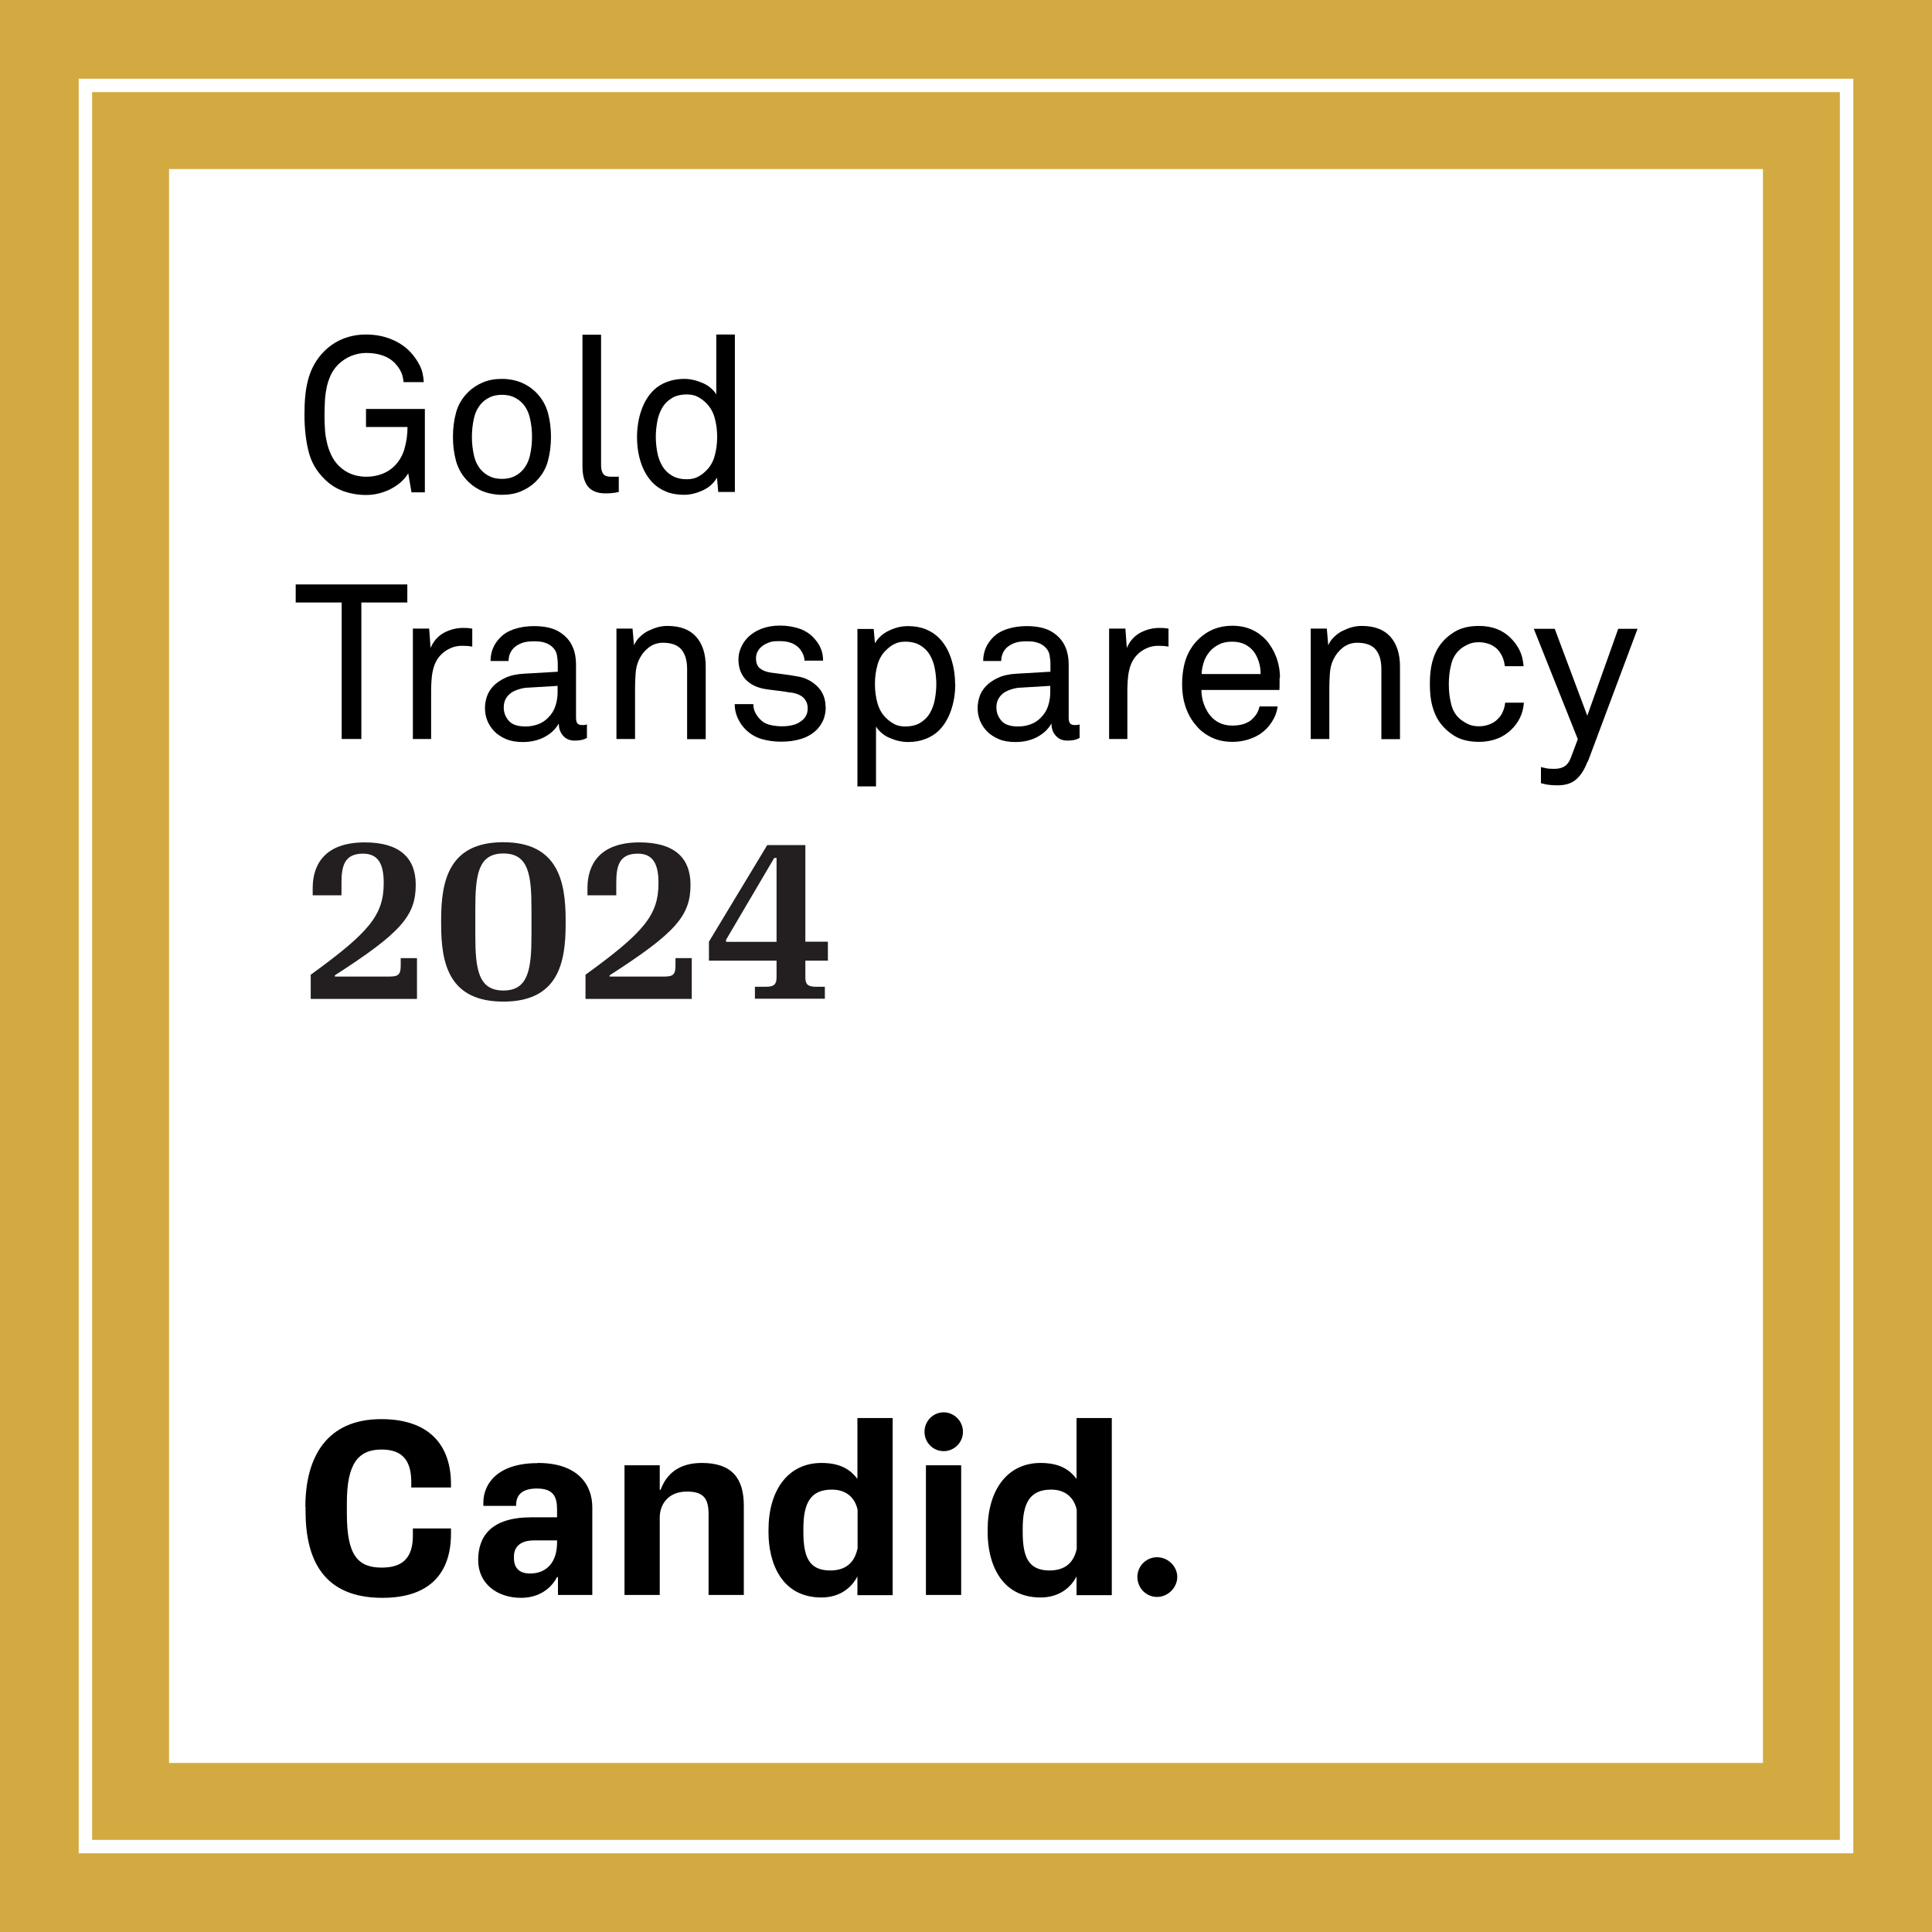
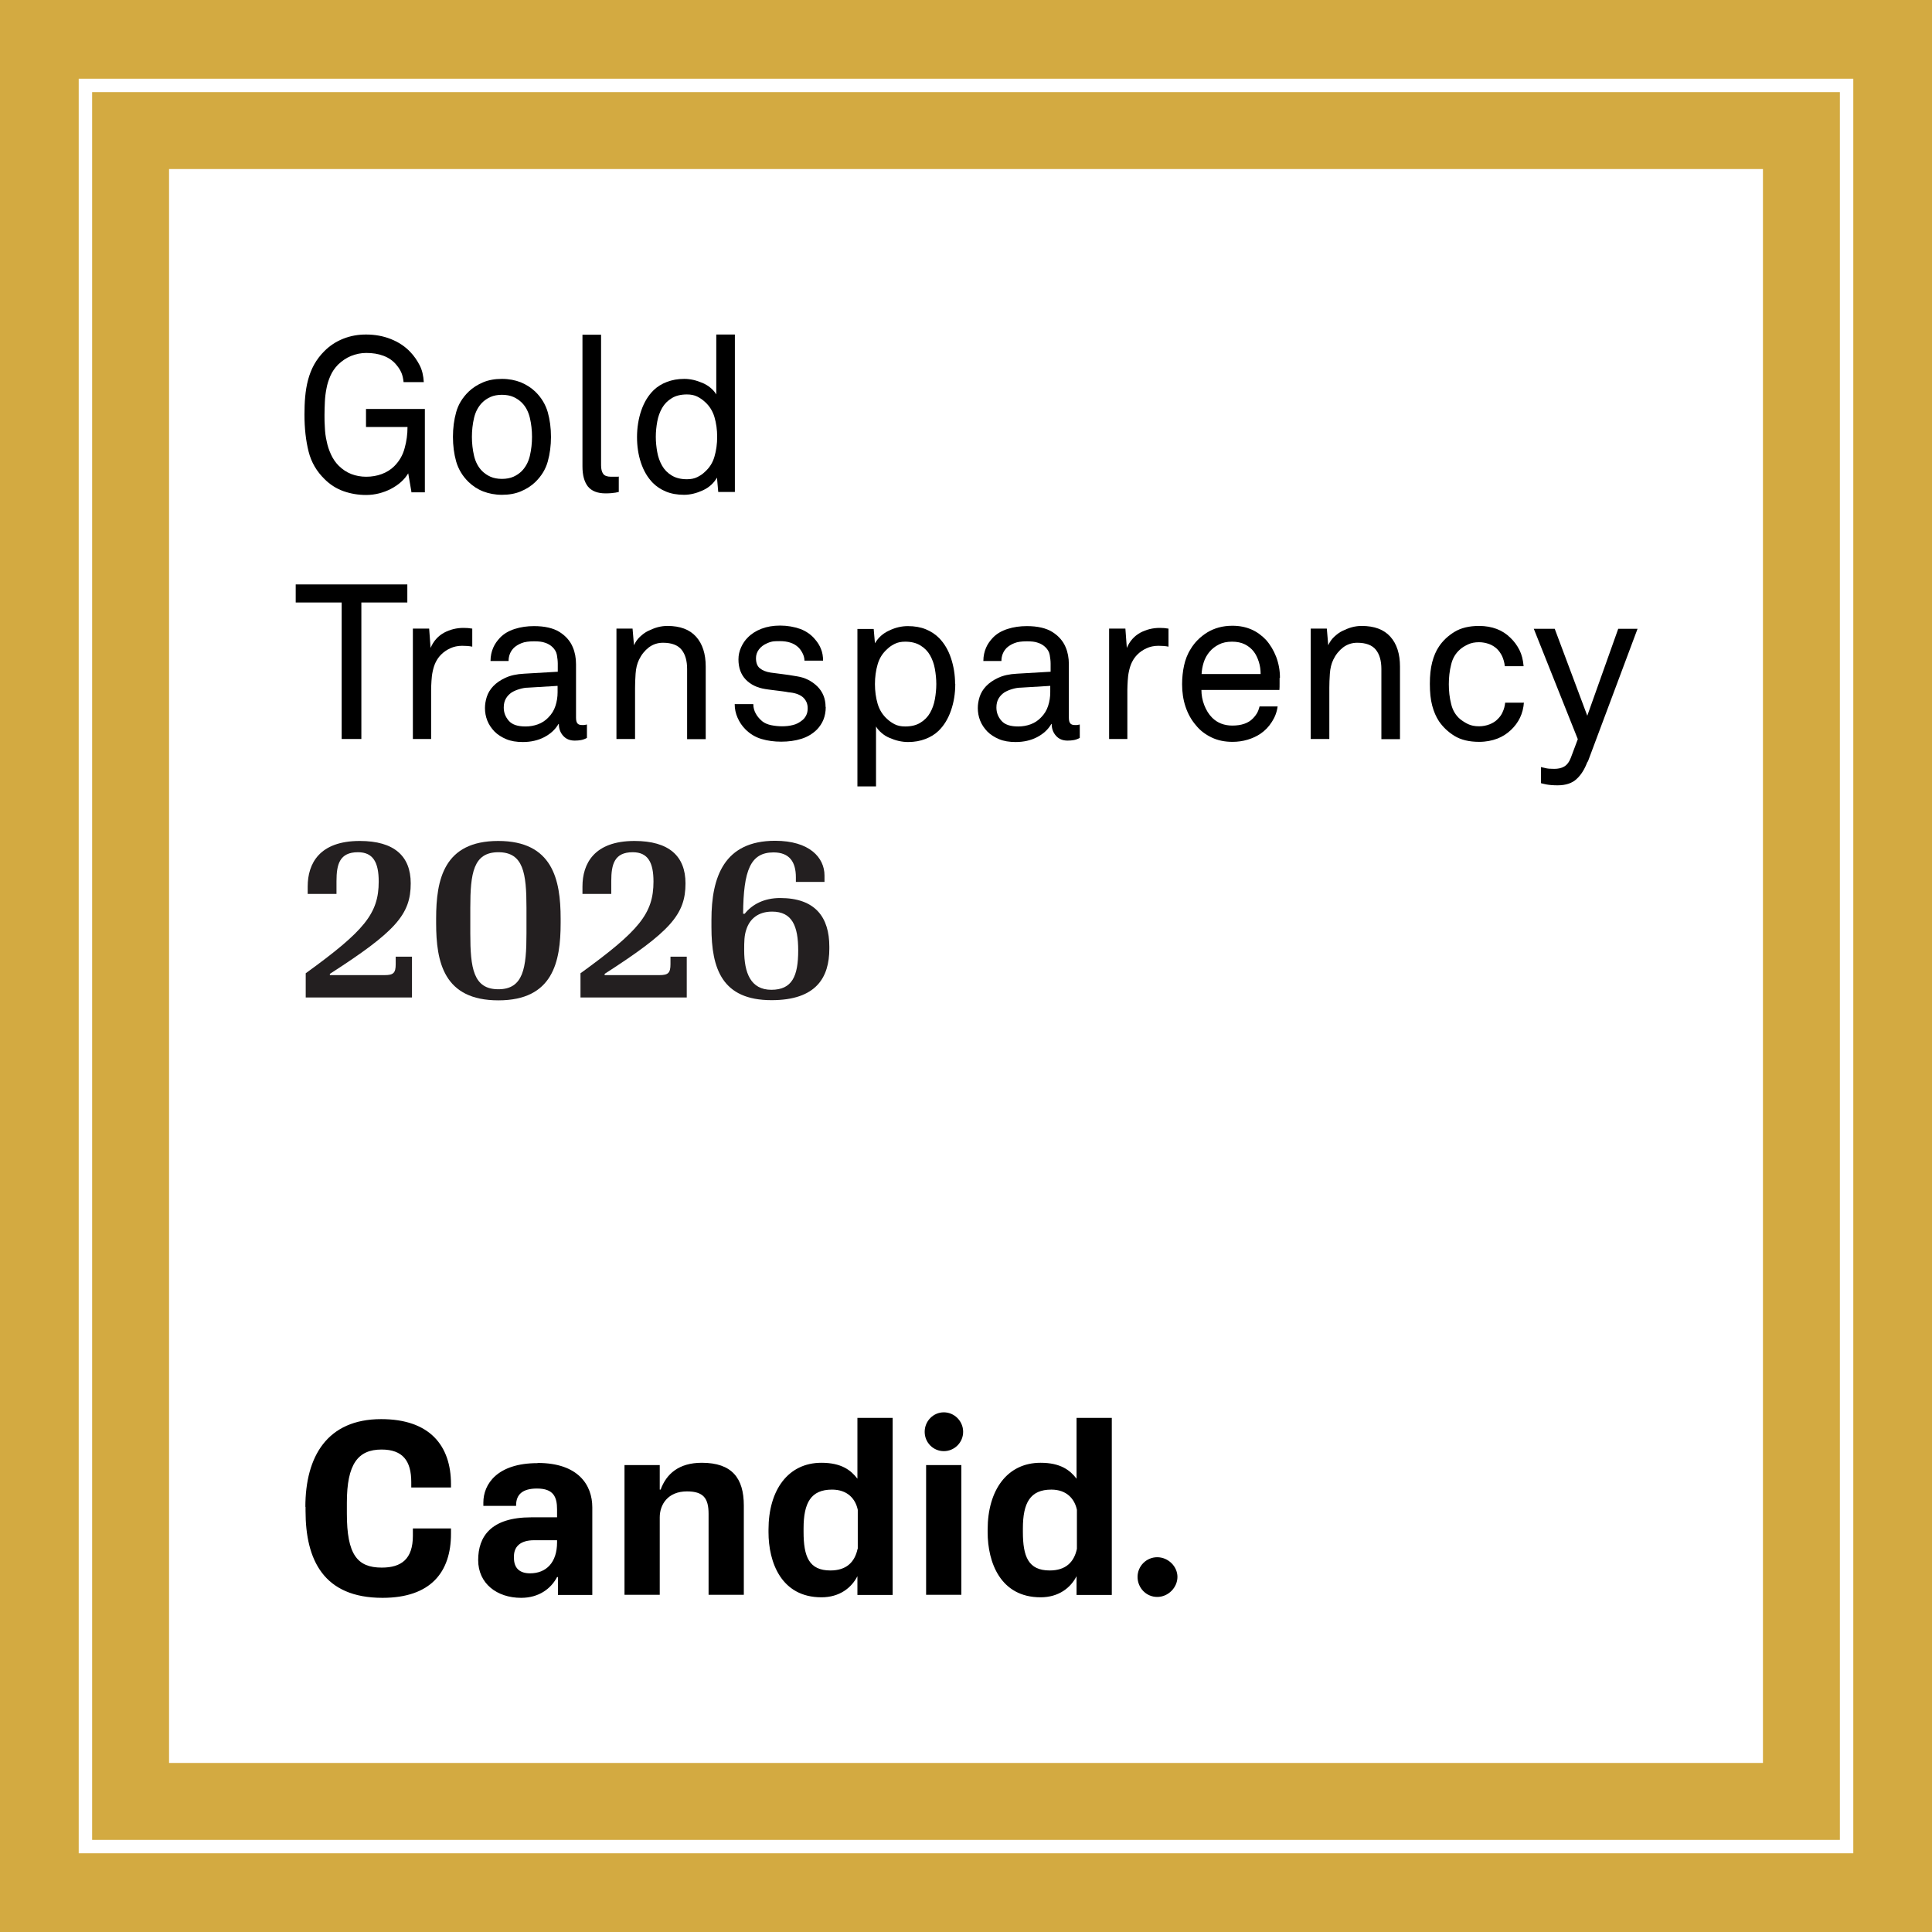
<svg xmlns="http://www.w3.org/2000/svg" id="Layer_1" data-name="Layer 1" viewBox="0 0 108 108" height="108" width="108">
  <defs>
    <style>
-       .cls-1, .cls-2, .cls-3, .cls-4 {
-         stroke-width: 0px;
+       .cls-1 {
+         fill: #d3aa41;
      }

      .cls-2 {
        fill: #231f20;
      }

      .cls-3 {
-         fill: #d3aa41;
-       }
- 
-       .cls-4 {
        fill: #fff;
      }
    </style>
  </defs>
  <g>
-     <rect class="cls-3" width="108" height="108" />
-     <rect class="cls-4" x="9.45" y="9.45" width="89.1" height="89.1" />
-     <path class="cls-4" d="m103.6,103.6H4.4V4.4h99.2v99.2Zm-98.45-.75h97.7V5.15H5.15v97.7Z" />
+     <rect class="cls-1" x="0" width="108" height="108" />
+     <rect class="cls-3" x="9.45" y="9.45" width="89.1" height="89.1" />
+     <path class="cls-3" d="M103.6,103.6H4.4V4.4h99.2v99.2ZM5.15,102.85h97.7V5.15H5.15v97.7Z" />
    <g>
-       <path class="cls-1" d="m23,27.5l-.18-1.04c-.11.18-.24.34-.41.49-.17.15-.35.27-.56.38s-.43.19-.66.25c-.24.06-.48.09-.72.09-.44,0-.86-.07-1.26-.21s-.76-.37-1.07-.68c-.44-.43-.74-.94-.89-1.54s-.23-1.28-.23-2.06c0-.34.01-.68.04-1,.03-.33.08-.64.16-.94.08-.3.19-.59.34-.86.15-.27.34-.52.57-.75.31-.31.66-.54,1.07-.7s.82-.23,1.26-.23c.49,0,.95.08,1.38.25.43.17.8.41,1.1.73.21.22.38.47.52.74s.21.59.23.94h-1.13c-.02-.2-.06-.38-.12-.52s-.15-.29-.27-.43c-.19-.24-.44-.41-.73-.52-.29-.11-.61-.16-.97-.16-.29,0-.57.06-.85.17-.27.11-.51.28-.73.49-.18.19-.32.39-.42.62-.1.23-.18.47-.22.71-.05.25-.08.5-.09.75-.01.25-.02.49-.02.72s0,.46.02.71c.01.25.04.51.1.76.05.26.13.5.24.74s.25.45.43.63c.21.21.45.37.71.47.26.1.54.15.83.15.31,0,.6-.05.87-.15.27-.1.51-.25.7-.44.28-.28.48-.62.58-1.01.11-.39.16-.78.16-1.18h-2.32v-1.01h3.29v4.66h-.76Z" />
-       <path class="cls-1" d="m30.8,24.42c0,.49-.06.95-.18,1.38-.12.43-.35.81-.7,1.15-.23.22-.5.39-.81.52s-.66.19-1.05.19-.74-.07-1.05-.19-.58-.3-.81-.52c-.34-.33-.57-.71-.7-1.15-.12-.43-.18-.89-.18-1.38s.06-.95.18-1.38c.12-.43.35-.81.7-1.15.23-.22.5-.39.81-.52.31-.13.66-.19,1.05-.19s.74.07,1.05.19c.31.13.58.3.81.52.34.33.57.71.7,1.15.12.43.18.89.18,1.38Zm-1.06,0c0-.37-.04-.72-.12-1.06s-.23-.63-.45-.85c-.13-.13-.29-.24-.47-.32-.18-.08-.4-.12-.64-.12s-.46.04-.64.12-.34.19-.47.32c-.22.23-.37.51-.45.85-.08.34-.12.7-.12,1.06s.04.72.12,1.06c.08.34.23.63.45.85.13.13.29.24.47.32s.4.12.64.12.46-.04.64-.12c.18-.08.34-.19.47-.32.22-.23.37-.51.45-.85s.12-.7.12-1.06Z" />
-       <path class="cls-1" d="m34.58,27.5s-.11.03-.18.04c-.12.02-.3.04-.55.04-.45,0-.78-.13-.99-.39-.2-.26-.3-.63-.3-1.12v-7.36h1.04v7.3c0,.21.04.37.12.48.08.11.23.16.44.16h.34s.06,0,.09-.01v.88Z" />
-       <path class="cls-1" d="m40.15,27.5l-.07-.8c-.18.31-.44.55-.79.71s-.7.25-1.05.25c-.38,0-.72-.06-1.01-.18s-.53-.28-.74-.49c-.29-.3-.51-.67-.66-1.12-.15-.45-.22-.93-.22-1.44s.08-1.03.24-1.49c.16-.46.39-.84.7-1.14.2-.19.44-.34.73-.45s.6-.17.97-.17c.17,0,.34.02.52.06.17.04.34.1.51.17.16.07.31.16.44.27.13.11.24.23.32.37v-3.35h1.04v8.8h-.91Zm-.06-3.08c0-.39-.05-.76-.15-1.1-.1-.34-.28-.63-.54-.86-.12-.11-.26-.21-.42-.29-.16-.08-.35-.12-.58-.12-.34,0-.63.07-.85.21-.23.14-.41.32-.54.55-.13.23-.22.48-.27.76-.05.28-.08.56-.08.85s.03.57.08.85c.05.28.14.53.27.76.13.23.31.41.54.55.23.14.51.21.85.21.23,0,.42-.04.58-.12.16-.08.3-.17.42-.29.26-.23.44-.51.54-.86.1-.34.15-.71.15-1.1Z" />
-       <path class="cls-1" d="m20.2,33.68v7.63h-1.1v-7.63h-2.57v-1.01h6.24v1.01h-2.57Z" />
-       <path class="cls-1" d="m26.41,36.15c-.09-.02-.18-.03-.29-.04-.1,0-.2-.01-.29-.01-.24,0-.47.05-.66.14-.2.09-.37.21-.51.35-.12.12-.22.26-.3.42-.08.16-.13.33-.17.51s-.06.36-.07.54c-.01.18-.02.35-.02.51v2.74h-1.02v-6.17h.91l.08,1.08c.16-.38.41-.66.75-.85.34-.18.7-.27,1.09-.27.16,0,.32.01.49.04v1.01Z" />
-       <path class="cls-1" d="m32.81,41.25c-.11.06-.22.1-.33.12-.11.02-.22.03-.35.03-.28,0-.49-.09-.65-.27-.16-.18-.24-.4-.24-.66h-.02c-.18.31-.44.55-.8.74-.35.18-.75.27-1.19.27-.36,0-.67-.05-.93-.16-.26-.11-.48-.25-.66-.43-.17-.18-.31-.38-.4-.61-.09-.23-.13-.46-.13-.7,0-.19.03-.4.1-.62.07-.22.19-.42.36-.6.17-.18.4-.34.68-.47.28-.13.63-.21,1.05-.23l1.88-.11v-.45c0-.15-.02-.32-.05-.49s-.12-.32-.26-.45c-.11-.1-.24-.18-.4-.23-.16-.06-.36-.08-.62-.08-.28,0-.52.03-.69.1-.18.07-.32.16-.43.26-.2.2-.3.45-.3.74h-1.01c0-.28.06-.53.15-.74.09-.21.22-.39.38-.56.21-.22.48-.38.82-.49.34-.11.7-.16,1.08-.16.6,0,1.08.11,1.43.33.35.22.6.51.74.85.12.28.18.6.18.95v2.99c0,.16.03.27.09.33.06.06.14.08.25.08h.08s.06,0,.09-.01l.1-.02v.77Zm-1.63-2.91l-1.66.1c-.15,0-.31.03-.48.08s-.31.11-.44.19c-.13.09-.24.2-.32.34s-.12.3-.12.5c0,.28.09.52.28.74.19.22.5.32.94.32.24,0,.47-.04.69-.12.22-.08.42-.21.58-.38.19-.19.32-.4.4-.65.08-.24.12-.5.12-.76v-.37Z" />
-       <path class="cls-1" d="m38.41,41.31v-3.91c0-.46-.1-.82-.31-1.08-.21-.26-.56-.39-1.04-.39-.3,0-.56.09-.79.26-.23.18-.41.4-.55.69-.11.23-.17.49-.19.78-.02.29-.03.56-.03.79v2.86h-1.04v-6.17h.9l.08.93c.08-.18.19-.34.33-.47.14-.13.29-.25.46-.33s.35-.16.54-.21c.19-.05.37-.07.54-.07.71,0,1.24.2,1.6.6.36.4.54.96.54,1.67v4.06h-1.04Z" />
-       <path class="cls-1" d="m46.16,39.52c0,.27-.05.51-.13.71s-.21.39-.35.54c-.24.24-.53.42-.88.53-.35.11-.73.16-1.13.16s-.76-.05-1.1-.15c-.34-.1-.64-.28-.9-.54-.19-.19-.33-.4-.44-.65-.11-.25-.16-.5-.16-.76h1.04c0,.21.06.4.15.55.09.16.21.29.35.41.14.11.31.18.51.22.2.04.4.06.6.06.21,0,.41-.02.6-.07.19-.04.37-.14.53-.27.09-.07.16-.16.22-.28.06-.12.08-.25.08-.39,0-.24-.08-.43-.24-.59-.16-.15-.4-.25-.72-.29-.07,0-.15-.02-.27-.04-.11-.02-.24-.03-.37-.05-.13-.02-.26-.03-.4-.05s-.25-.03-.36-.05c-.46-.07-.83-.25-1.1-.53-.27-.28-.41-.66-.41-1.13,0-.24.05-.46.15-.68.1-.22.22-.39.36-.53.2-.21.46-.38.77-.5.31-.12.66-.18,1.05-.18.41,0,.79.07,1.13.19.34.13.62.33.83.59.14.16.25.34.32.52.08.19.12.41.12.66h-1.04c0-.16-.05-.31-.12-.44-.07-.13-.15-.24-.24-.32-.24-.22-.58-.33-1.01-.33-.12,0-.24,0-.34.01s-.23.04-.38.11c-.19.08-.35.2-.46.35s-.16.31-.16.48c0,.26.07.45.22.57s.35.2.61.24c.17.02.38.05.62.08.24.03.53.07.86.13.44.07.81.26,1.12.56.3.3.46.68.46,1.15Z" />
-       <path class="cls-1" d="m53.4,38.23c0,.54-.08,1.03-.24,1.49-.16.46-.39.84-.7,1.14-.2.19-.44.34-.73.45s-.6.17-.97.17c-.17,0-.34-.02-.52-.06-.18-.04-.34-.1-.51-.17s-.31-.16-.44-.27c-.13-.11-.24-.23-.32-.37v3.35h-1.04v-8.8h.91l.07.8c.18-.31.44-.55.79-.71.35-.17.7-.25,1.05-.25.38,0,.72.06,1.01.18.29.12.53.28.74.49.29.3.51.67.66,1.12.15.45.23.93.23,1.44Zm-1.06.01c0-.28-.03-.57-.08-.85-.05-.28-.14-.53-.27-.76-.13-.23-.31-.41-.54-.55-.23-.14-.51-.21-.85-.21-.23,0-.42.04-.58.12-.16.08-.3.17-.42.29-.26.23-.44.51-.54.86-.1.34-.15.71-.15,1.1s.05.76.15,1.1c.1.34.28.63.54.86.12.11.26.21.42.29.16.08.35.12.58.12.34,0,.63-.07.85-.21.23-.14.41-.32.54-.55.13-.23.22-.48.27-.76s.08-.56.08-.85Z" />
-       <path class="cls-1" d="m60.35,41.25c-.11.06-.22.1-.33.12-.11.02-.22.03-.35.03-.28,0-.49-.09-.65-.27-.16-.18-.24-.4-.24-.66h-.02c-.18.31-.44.55-.8.74-.35.18-.75.27-1.19.27-.36,0-.67-.05-.93-.16-.26-.11-.48-.25-.66-.43-.17-.18-.31-.38-.4-.61-.09-.23-.13-.46-.13-.7,0-.19.03-.4.1-.62.07-.22.19-.42.36-.6.17-.18.4-.34.68-.47.28-.13.63-.21,1.05-.23l1.88-.11v-.45c0-.15-.02-.32-.05-.49s-.12-.32-.26-.45c-.11-.1-.24-.18-.4-.23-.16-.06-.36-.08-.62-.08-.28,0-.52.03-.69.1-.18.07-.32.16-.43.26-.2.2-.3.45-.3.74h-1.01c0-.28.06-.53.15-.74.09-.21.22-.39.38-.56.21-.22.48-.38.82-.49.34-.11.7-.16,1.08-.16.6,0,1.08.11,1.43.33.35.22.6.51.74.85.12.28.18.6.18.95v2.99c0,.16.03.27.09.33.06.06.14.08.25.08h.08s.06,0,.09-.01l.1-.02v.77Zm-1.63-2.91l-1.66.1c-.15,0-.31.03-.48.08s-.31.11-.44.19c-.13.09-.24.2-.32.34s-.12.3-.12.5c0,.28.09.52.28.74.19.22.5.32.94.32.24,0,.47-.04.69-.12.22-.08.42-.21.58-.38.19-.19.32-.4.4-.65.08-.24.12-.5.12-.76v-.37Z" />
-       <path class="cls-1" d="m65.33,36.15c-.09-.02-.18-.03-.29-.04-.1,0-.2-.01-.29-.01-.24,0-.47.05-.66.14-.2.09-.37.21-.51.35-.12.12-.22.26-.3.42-.08.16-.13.33-.17.51s-.06.36-.07.54c-.01.18-.02.35-.02.51v2.74h-1.02v-6.17h.91l.08,1.08c.16-.38.41-.66.75-.85.34-.18.7-.27,1.09-.27.16,0,.32.01.49.04v1.01Z" />
-       <path class="cls-1" d="m71.53,37.9v.33c0,.11,0,.22-.01.34h-4.36c0,.28.05.57.16.85.11.28.25.51.44.7.29.29.67.44,1.13.44.5,0,.89-.13,1.15-.4.09-.09.16-.18.22-.28.06-.1.11-.23.15-.39h1.01c-.04.31-.15.6-.32.86-.17.27-.38.49-.63.66-.22.15-.46.26-.73.34s-.55.12-.84.12c-.44,0-.83-.08-1.18-.25-.35-.17-.64-.39-.87-.68-.26-.3-.45-.65-.58-1.04s-.19-.81-.19-1.25c0-.37.04-.73.11-1.05s.19-.64.37-.92c.22-.37.53-.68.93-.93.4-.24.86-.37,1.4-.37.4,0,.75.07,1.07.21s.58.34.81.58c.24.27.43.59.57.95.14.37.21.76.21,1.17Zm-1.06-.22c0-.24-.03-.46-.1-.68-.07-.22-.16-.41-.28-.57-.13-.17-.3-.31-.5-.41-.2-.1-.44-.15-.72-.15s-.53.05-.74.16c-.21.11-.38.24-.52.41s-.25.36-.32.58c-.07.22-.11.44-.12.66h3.29Z" />
-       <path class="cls-1" d="m77.22,41.31v-3.91c0-.46-.1-.82-.31-1.08-.21-.26-.56-.39-1.04-.39-.3,0-.56.09-.79.26-.23.18-.41.4-.55.69-.11.23-.17.49-.19.78-.02.29-.03.56-.03.79v2.86h-1.04v-6.17h.9l.08.93c.08-.18.19-.34.33-.47.14-.13.29-.25.46-.33s.35-.16.54-.21c.19-.05.37-.07.54-.07.71,0,1.24.2,1.6.6.36.4.54.96.54,1.67v4.06h-1.04Z" />
-       <path class="cls-1" d="m85.19,39.24c-.02.33-.1.63-.22.88-.12.25-.29.48-.5.68-.22.21-.48.38-.77.49s-.63.18-1.01.18c-.56,0-1.02-.11-1.38-.33s-.65-.5-.87-.82c-.16-.24-.29-.54-.38-.88-.09-.34-.13-.74-.13-1.21s.04-.86.13-1.21c.09-.34.21-.63.38-.88.22-.33.51-.6.87-.82.36-.22.82-.33,1.37-.33.37,0,.7.06.99.17s.55.28.76.49c.21.2.38.43.51.69.13.26.2.55.23.9h-1.05c-.02-.21-.08-.4-.15-.56-.08-.16-.17-.29-.29-.41-.12-.11-.27-.21-.44-.27s-.36-.1-.56-.1c-.24,0-.44.04-.61.12-.17.08-.33.17-.46.29-.24.21-.41.49-.49.84-.09.35-.13.72-.13,1.1s.04.75.13,1.1c.08.35.25.63.49.84.14.11.29.21.46.29s.37.12.61.12c.21,0,.41-.04.59-.11.18-.07.34-.17.46-.3.11-.11.21-.24.27-.39.07-.15.12-.32.14-.52h1.05Z" />
-       <path class="cls-1" d="m88.74,42.58c-.15.4-.34.72-.6.96-.25.24-.61.36-1.07.36-.26,0-.47-.02-.63-.05s-.26-.06-.3-.07v-.9c.07.02.14.03.22.05.07.02.14.03.23.04.08,0,.18.01.29.01.22,0,.41-.04.56-.13s.28-.25.37-.49l.39-1.04-2.46-6.17h1.17l1.82,4.86,1.73-4.86h1.08l-2.78,7.43Z" />
+       <path d="M23,27.5l-.18-1.04c-.11.18-.24.34-.41.49-.17.15-.35.27-.56.38s-.43.19-.66.25c-.24.06-.48.09-.72.09-.44,0-.86-.07-1.26-.21s-.76-.37-1.07-.68c-.44-.43-.74-.94-.89-1.54s-.23-1.28-.23-2.06c0-.34.01-.68.04-1,.03-.33.08-.64.16-.94.08-.3.19-.59.34-.86.15-.27.34-.52.57-.75.31-.31.66-.54,1.07-.7s.82-.23,1.26-.23c.49,0,.95.08,1.38.25.43.17.8.41,1.1.73.21.22.38.47.52.74s.21.59.23.94h-1.13c-.02-.2-.06-.38-.12-.52s-.15-.29-.27-.43c-.19-.24-.44-.41-.73-.52-.29-.11-.61-.16-.97-.16-.29,0-.57.06-.85.17-.27.11-.51.28-.73.49-.18.19-.32.39-.42.62-.1.23-.18.47-.22.71-.05.25-.08.5-.09.75-.01.25-.02.49-.02.72s0,.46.02.71c.01.25.04.51.1.76.05.26.13.5.24.74s.25.45.43.63c.21.21.45.37.71.47.26.1.54.15.83.15.31,0,.6-.05.87-.15.27-.1.51-.25.7-.44.28-.28.48-.62.58-1.01.11-.39.16-.78.16-1.18h-2.32v-1.01h3.29v4.66h-.76Z" />
+       <path d="M30.8,24.42c0,.49-.06.95-.18,1.38-.12.43-.35.81-.7,1.15-.23.22-.5.39-.81.52s-.66.19-1.05.19-.74-.07-1.05-.19-.58-.3-.81-.52c-.34-.33-.57-.71-.7-1.15-.12-.43-.18-.89-.18-1.38s.06-.95.18-1.38c.12-.43.35-.81.7-1.15.23-.22.5-.39.81-.52.31-.13.66-.19,1.05-.19s.74.07,1.05.19c.31.13.58.3.81.52.34.33.57.71.7,1.15.12.43.18.89.18,1.38ZM29.74,24.42c0-.37-.04-.72-.12-1.06s-.23-.63-.45-.85c-.13-.13-.29-.24-.47-.32-.18-.08-.4-.12-.64-.12s-.46.04-.64.12-.34.19-.47.32c-.22.23-.37.51-.45.85-.08.34-.12.7-.12,1.06s.04.72.12,1.06c.08.34.23.63.45.85.13.13.29.24.47.32s.4.12.64.12.46-.04.64-.12c.18-.08.34-.19.47-.32.22-.23.37-.51.45-.85s.12-.7.12-1.06Z" />
+       <path d="M34.58,27.5s-.11.03-.18.04c-.12.02-.3.04-.55.04-.45,0-.78-.13-.99-.39-.2-.26-.3-.63-.3-1.12v-7.36h1.04v7.3c0,.21.04.37.12.48.08.11.23.16.44.16h.34s.06,0,.09-.01v.88Z" />
+       <path d="M40.15,27.5l-.07-.8c-.18.31-.44.55-.79.71s-.7.25-1.05.25c-.38,0-.72-.06-1.01-.18s-.53-.28-.74-.49c-.29-.3-.51-.67-.66-1.12-.15-.45-.22-.93-.22-1.44s.08-1.03.24-1.49c.16-.46.39-.84.7-1.14.2-.19.44-.34.73-.45s.6-.17.97-.17c.17,0,.34.02.52.06.17.04.34.1.51.17.16.07.31.16.44.27.13.11.24.23.32.37v-3.35h1.04v8.8h-.91ZM40.09,24.42c0-.39-.05-.76-.15-1.1-.1-.34-.28-.63-.54-.86-.12-.11-.26-.21-.42-.29-.16-.08-.35-.12-.58-.12-.34,0-.63.07-.85.21-.23.14-.41.32-.54.55-.13.23-.22.48-.27.76-.05.28-.08.56-.08.85s.03.57.08.85c.05.28.14.53.27.76.13.23.31.41.54.55.23.14.51.21.85.21.23,0,.42-.04.58-.12.16-.08.3-.17.42-.29.26-.23.44-.51.54-.86.1-.34.15-.71.15-1.1Z" />
+       <path d="M20.2,33.68v7.63h-1.1v-7.63h-2.57v-1.01h6.24v1.01h-2.57Z" />
+       <path d="M26.41,36.15c-.09-.02-.18-.03-.29-.04-.1,0-.2-.01-.29-.01-.24,0-.47.05-.66.14-.2.09-.37.21-.51.35-.12.12-.22.26-.3.42-.08.16-.13.33-.17.51s-.06.36-.07.54c-.01.18-.02.35-.02.51v2.74h-1.02v-6.17h.91l.08,1.08c.16-.38.41-.66.75-.85.34-.18.7-.27,1.09-.27.16,0,.32.01.49.04v1.01Z" />
+       <path d="M32.81,41.25c-.11.06-.22.1-.33.12-.11.02-.22.03-.35.03-.28,0-.49-.09-.65-.27-.16-.18-.24-.4-.24-.66h-.02c-.18.31-.44.55-.8.74-.35.18-.75.27-1.19.27-.36,0-.67-.05-.93-.16-.26-.11-.48-.25-.66-.43-.17-.18-.31-.38-.4-.61-.09-.23-.13-.46-.13-.7,0-.19.03-.4.1-.62.07-.22.19-.42.36-.6.17-.18.4-.34.68-.47.28-.13.63-.21,1.05-.23l1.88-.11v-.45c0-.15-.02-.32-.05-.49s-.12-.32-.26-.45c-.11-.1-.24-.18-.4-.23-.16-.06-.36-.08-.62-.08-.28,0-.52.03-.69.1-.18.07-.32.16-.43.26-.2.2-.3.45-.3.74h-1.01c0-.28.06-.53.15-.74.09-.21.22-.39.38-.56.21-.22.48-.38.82-.49.34-.11.7-.16,1.08-.16.6,0,1.08.11,1.43.33.35.22.6.51.74.85.12.28.18.6.18.95v2.99c0,.16.03.27.09.33.06.06.14.08.25.08h.08s.06,0,.09-.01l.1-.02v.77ZM31.18,38.34l-1.66.1c-.15,0-.31.03-.48.08s-.31.11-.44.19c-.13.09-.24.2-.32.34s-.12.3-.12.5c0,.28.09.52.28.74.19.22.5.32.94.32.24,0,.47-.04.69-.12.22-.08.42-.21.58-.38.19-.19.32-.4.4-.65.08-.24.12-.5.12-.76v-.37Z" />
+       <path d="M38.41,41.31v-3.91c0-.46-.1-.82-.31-1.08-.21-.26-.56-.39-1.04-.39-.3,0-.56.09-.79.26-.23.18-.41.4-.55.69-.11.23-.17.49-.19.78-.02.29-.03.56-.03.79v2.86h-1.04v-6.17h.9l.08.93c.08-.18.19-.34.33-.47.14-.13.29-.25.46-.33s.35-.16.54-.21c.19-.05.37-.07.54-.07.71,0,1.24.2,1.6.6.36.4.54.96.54,1.67v4.06h-1.04Z" />
+       <path d="M46.16,39.52c0,.27-.05.51-.13.71s-.21.39-.35.54c-.24.24-.53.42-.88.53-.35.11-.73.16-1.13.16s-.76-.05-1.1-.15c-.34-.1-.64-.28-.9-.54-.19-.19-.33-.4-.44-.65-.11-.25-.16-.5-.16-.76h1.04c0,.21.06.4.15.55.09.16.21.29.35.41.14.11.31.18.51.22.2.04.4.06.6.06.21,0,.41-.02.6-.07.19-.04.37-.14.53-.27.09-.07.16-.16.22-.28.06-.12.08-.25.08-.39,0-.24-.08-.43-.24-.59-.16-.15-.4-.25-.72-.29-.07,0-.15-.02-.27-.04-.11-.02-.24-.03-.37-.05-.13-.02-.26-.03-.4-.05s-.25-.03-.36-.05c-.46-.07-.83-.25-1.1-.53-.27-.28-.41-.66-.41-1.13,0-.24.05-.46.15-.68.1-.22.22-.39.36-.53.2-.21.46-.38.77-.5.31-.12.66-.18,1.05-.18.41,0,.79.07,1.13.19.34.13.62.33.83.59.14.16.25.34.32.52.08.19.12.41.12.66h-1.04c0-.16-.05-.31-.12-.44-.07-.13-.15-.24-.24-.32-.24-.22-.58-.33-1.01-.33-.12,0-.24,0-.34.01s-.23.04-.38.11c-.19.08-.35.2-.46.35s-.16.31-.16.48c0,.26.07.45.22.57s.35.2.61.24c.17.02.38.05.62.08.24.03.53.07.86.13.44.07.81.26,1.12.56.3.3.46.68.46,1.15Z" />
+       <path d="M53.4,38.23c0,.54-.08,1.03-.24,1.49-.16.46-.39.84-.7,1.14-.2.19-.44.34-.73.45s-.6.17-.97.17c-.17,0-.34-.02-.52-.06-.18-.04-.34-.1-.51-.17s-.31-.16-.44-.27c-.13-.11-.24-.23-.32-.37v3.35h-1.04v-8.8h.91l.07.8c.18-.31.44-.55.79-.71.35-.17.7-.25,1.05-.25.38,0,.72.06,1.01.18.29.12.53.28.74.49.29.3.51.67.66,1.12.15.45.23.93.23,1.44ZM52.34,38.24c0-.28-.03-.57-.08-.85-.05-.28-.14-.53-.27-.76-.13-.23-.31-.41-.54-.55-.23-.14-.51-.21-.85-.21-.23,0-.42.04-.58.12-.16.08-.3.17-.42.29-.26.23-.44.51-.54.86-.1.34-.15.71-.15,1.1s.05.76.15,1.1c.1.34.28.63.54.86.12.11.26.21.42.29.16.08.35.12.58.12.34,0,.63-.07.85-.21.23-.14.41-.32.54-.55.13-.23.22-.48.27-.76s.08-.56.08-.85Z" />
+       <path d="M60.36,41.25c-.11.06-.22.1-.33.12-.11.02-.22.03-.35.03-.28,0-.49-.09-.65-.27-.16-.18-.24-.4-.24-.66h-.02c-.18.31-.44.55-.8.74-.35.18-.75.27-1.19.27-.36,0-.67-.05-.93-.16-.26-.11-.48-.25-.66-.43-.17-.18-.31-.38-.4-.61-.09-.23-.13-.46-.13-.7,0-.19.03-.4.1-.62.07-.22.19-.42.36-.6.17-.18.4-.34.68-.47.28-.13.63-.21,1.05-.23l1.88-.11v-.45c0-.15-.02-.32-.05-.49s-.12-.32-.26-.45c-.11-.1-.24-.18-.4-.23-.16-.06-.36-.08-.62-.08-.28,0-.52.03-.69.1-.18.07-.32.16-.43.26-.2.2-.3.45-.3.74h-1.01c0-.28.06-.53.15-.74.09-.21.22-.39.38-.56.21-.22.48-.38.82-.49.34-.11.7-.16,1.08-.16.6,0,1.08.11,1.43.33.35.22.6.51.74.85.12.28.18.6.18.95v2.99c0,.16.03.27.09.33.06.06.14.08.25.08h.08s.06,0,.09-.01l.1-.02v.77ZM58.72,38.34l-1.66.1c-.15,0-.31.03-.48.08s-.31.11-.44.19c-.13.09-.24.2-.32.34s-.12.3-.12.5c0,.28.09.52.28.74.19.22.5.32.94.32.24,0,.47-.04.69-.12.22-.08.42-.21.58-.38.19-.19.32-.4.4-.65.08-.24.12-.5.12-.76v-.37Z" />
+       <path d="M65.33,36.15c-.09-.02-.18-.03-.29-.04-.1,0-.2-.01-.29-.01-.24,0-.47.05-.66.14-.2.09-.37.21-.51.35-.12.12-.22.26-.3.42-.08.16-.13.33-.17.51s-.06.36-.07.54c-.01.18-.02.35-.02.51v2.74h-1.02v-6.17h.91l.08,1.08c.16-.38.41-.66.75-.85.34-.18.7-.27,1.09-.27.16,0,.32.01.49.04v1.01Z" />
+       <path d="M71.53,37.9v.33c0,.11,0,.22-.01.34h-4.36c0,.28.05.57.16.85.11.28.25.51.44.7.29.29.67.44,1.13.44.5,0,.89-.13,1.15-.4.09-.09.16-.18.22-.28.06-.1.11-.23.15-.39h1.01c-.04.31-.15.6-.32.86-.17.27-.38.49-.63.66-.22.15-.46.26-.73.34s-.55.12-.84.12c-.44,0-.83-.08-1.18-.25-.35-.17-.64-.39-.87-.68-.26-.3-.45-.65-.58-1.04s-.19-.81-.19-1.25c0-.37.04-.73.11-1.05s.19-.64.37-.92c.22-.37.53-.68.93-.93.4-.24.86-.37,1.4-.37.4,0,.75.07,1.07.21s.58.34.81.58c.24.27.43.59.57.95.14.37.21.76.21,1.17ZM70.47,37.68c0-.24-.03-.46-.1-.68-.07-.22-.16-.41-.28-.57-.13-.17-.3-.31-.5-.41-.2-.1-.44-.15-.72-.15s-.53.05-.74.16c-.21.11-.38.24-.52.41s-.25.36-.32.58c-.07.22-.11.44-.12.66h3.29Z" />
+       <path d="M77.22,41.31v-3.91c0-.46-.1-.82-.31-1.08-.21-.26-.56-.39-1.04-.39-.3,0-.56.09-.79.26-.23.18-.41.4-.55.69-.11.23-.17.49-.19.78-.02.29-.03.56-.03.79v2.86h-1.04v-6.17h.9l.08.93c.08-.18.19-.34.33-.47.14-.13.29-.25.46-.33s.35-.16.54-.21c.19-.05.37-.07.54-.07.71,0,1.24.2,1.6.6.36.4.54.96.54,1.67v4.06h-1.04Z" />
+       <path d="M85.19,39.24c-.02.33-.1.63-.22.88-.12.25-.29.48-.5.68-.22.21-.48.38-.77.49s-.63.18-1.01.18c-.56,0-1.02-.11-1.38-.33s-.65-.5-.87-.82c-.16-.24-.29-.54-.38-.88-.09-.34-.13-.74-.13-1.21s.04-.86.13-1.21c.09-.34.21-.63.38-.88.22-.33.51-.6.87-.82.36-.22.82-.33,1.37-.33.37,0,.7.06.99.17s.55.28.76.49c.21.2.38.43.51.69.13.26.2.55.23.9h-1.05c-.02-.21-.08-.4-.15-.56-.08-.16-.17-.29-.29-.41-.12-.11-.27-.21-.44-.27s-.36-.1-.56-.1c-.24,0-.44.04-.61.12-.17.08-.33.17-.46.29-.24.21-.41.49-.49.84-.09.35-.13.72-.13,1.1s.04.75.13,1.1c.08.35.25.63.49.84.14.11.29.21.46.29s.37.12.61.12c.21,0,.41-.04.59-.11.18-.07.34-.17.46-.3.11-.11.21-.24.27-.39.07-.15.12-.32.14-.52h1.05Z" />
+       <path d="M88.74,42.58c-.15.4-.34.72-.6.96-.25.24-.61.36-1.07.36-.26,0-.47-.02-.63-.05s-.26-.06-.3-.07v-.9c.07.02.14.03.22.05.07.02.14.03.23.04.08,0,.18.01.29.01.22,0,.41-.04.56-.13s.28-.25.37-.49l.39-1.04-2.46-6.17h1.17l1.82,4.86,1.73-4.86h1.08l-2.78,7.43Z" />
    </g>
-     <path class="cls-1" d="m17.07,84.24c0-2.82,1.22-4.91,4.24-4.91,2.72,0,3.9,1.49,3.9,3.63v.19h-2.22v-.3c0-1.18-.47-1.82-1.66-1.82-1.32,0-1.94.81-1.94,2.97v.61c0,2.29.58,3.02,1.95,3.02,1.1,0,1.74-.48,1.74-1.78v-.41h2.13v.3c0,2.13-1.12,3.58-3.83,3.58-3.3,0-4.3-2.13-4.3-4.86v-.23Zm12.99-2.46c2.27,0,3.05,1.24,3.05,2.48v4.9h-1.92v-1h-.05c-.34.65-1.02,1.16-2.01,1.16-1.35,0-2.4-.8-2.4-2.11s.71-2.39,2.96-2.39h1.45v-.44c0-.69-.19-1.17-1.12-1.17-.82,0-1.17.34-1.17.94v.03h-1.83v-.19c0-1.02.77-2.2,3.03-2.2Zm1.08,4.46v-.13h-1.28c-.81,0-1.13.39-1.13.9v.09c0,.58.33.86.9.86.91,0,1.51-.61,1.51-1.73Zm3.77-4.33h1.97v1.37h.05c.32-.88,1.02-1.5,2.3-1.5,1.69,0,2.35.86,2.35,2.39v4.99h-1.97v-4.52c0-.88-.29-1.26-1.21-1.26-1.07,0-1.52.74-1.52,1.45v4.33h-1.97v-7.25Zm13.02,6.21c-.33.65-1,1.18-2.01,1.18-2.25,0-2.96-1.96-2.96-3.64v-.14c0-2.21,1.09-3.74,2.96-3.74,1.12,0,1.65.42,2.01.89v-3.4h1.97v9.9h-1.97v-1.04Zm.01-1.54v-2.18c-.13-.62-.58-1.13-1.44-1.13-1.18,0-1.59.74-1.59,2.17v.19c0,1.38.3,2.16,1.5,2.16.89,0,1.36-.46,1.52-1.21Zm3.74-6.54c0-.6.48-1.09,1.07-1.09s1.08.49,1.08,1.09-.49,1.08-1.08,1.08-1.07-.48-1.07-1.08Zm.08,1.87h1.97v7.25h-1.97v-7.25Zm8.42,6.21c-.33.65-1,1.18-2.01,1.18-2.25,0-2.96-1.96-2.96-3.64v-.14c0-2.21,1.09-3.74,2.96-3.74,1.12,0,1.65.42,2.01.89v-3.4h1.97v9.9h-1.97v-1.04Zm.01-1.54v-2.18c-.13-.62-.58-1.13-1.43-1.13-1.18,0-1.59.74-1.59,2.17v.19c0,1.38.3,2.16,1.5,2.16.89,0,1.36-.46,1.52-1.21Zm3.39,1.57c0-.6.49-1.1,1.1-1.1s1.13.51,1.13,1.1-.51,1.12-1.13,1.12-1.1-.51-1.1-1.12Z" />
+     <path d="M17.07,84.24c0-2.82,1.22-4.91,4.24-4.91,2.72,0,3.9,1.49,3.9,3.63v.19h-2.22v-.3c0-1.18-.47-1.82-1.66-1.82-1.32,0-1.94.81-1.94,2.97v.61c0,2.29.58,3.02,1.95,3.02,1.1,0,1.74-.48,1.74-1.78v-.41h2.13v.3c0,2.13-1.12,3.58-3.83,3.58-3.3,0-4.3-2.13-4.3-4.86v-.23ZM30.06,81.78c2.27,0,3.05,1.24,3.05,2.48v4.9h-1.92v-1h-.05c-.34.65-1.02,1.16-2.01,1.16-1.35,0-2.4-.8-2.4-2.11s.71-2.39,2.96-2.39h1.45v-.44c0-.69-.19-1.17-1.12-1.17-.82,0-1.17.34-1.17.94v.03h-1.83v-.19c0-1.02.77-2.2,3.03-2.2ZM31.14,86.23v-.13h-1.28c-.81,0-1.13.39-1.13.9v.09c0,.58.33.86.9.86.91,0,1.51-.61,1.51-1.73ZM34.91,81.9h1.97v1.37h.05c.32-.88,1.02-1.5,2.3-1.5,1.69,0,2.35.86,2.35,2.39v4.99h-1.97v-4.52c0-.88-.29-1.26-1.21-1.26-1.07,0-1.52.74-1.52,1.45v4.33h-1.97v-7.25ZM47.93,88.11c-.33.65-1,1.18-2.01,1.18-2.25,0-2.96-1.96-2.96-3.64v-.14c0-2.21,1.09-3.74,2.96-3.74,1.12,0,1.65.42,2.01.89v-3.4h1.97v9.9h-1.97v-1.04ZM47.95,86.58v-2.18c-.13-.62-.58-1.13-1.44-1.13-1.18,0-1.59.74-1.59,2.17v.19c0,1.38.3,2.16,1.5,2.16.89,0,1.36-.46,1.52-1.21ZM51.69,80.04c0-.6.48-1.09,1.07-1.09s1.08.49,1.08,1.09-.49,1.08-1.08,1.08-1.07-.48-1.07-1.08ZM51.77,81.9h1.97v7.25h-1.97v-7.25ZM60.18,88.11c-.33.65-1,1.18-2.01,1.18-2.25,0-2.96-1.96-2.96-3.64v-.14c0-2.21,1.09-3.74,2.96-3.74,1.12,0,1.65.42,2.01.89v-3.4h1.97v9.9h-1.97v-1.04ZM60.2,86.58v-2.18c-.13-.62-.58-1.13-1.43-1.13-1.18,0-1.59.74-1.59,2.17v.19c0,1.38.3,2.16,1.5,2.16.89,0,1.36-.46,1.52-1.21ZM63.59,88.15c0-.6.49-1.1,1.1-1.1s1.13.51,1.13,1.1-.51,1.12-1.13,1.12-1.1-.51-1.1-1.12Z" />
  </g>
  <g>
-     <path class="cls-2" d="m17.38,54.48c3.27-2.37,4.07-3.33,4.07-5.12,0-1.07-.31-1.64-1.16-1.64-1.03,0-1.2.68-1.2,1.62v.71h-1.61v-.41c0-1.28.65-2.55,2.91-2.55,1.93,0,2.85.85,2.85,2.37,0,1.74-.84,2.69-4.52,5.06v.07h3.06c.49,0,.62-.12.62-.61v-.42h.91v2.28h-5.94v-1.36Z" />
-     <path class="cls-2" d="m31.62,51.42v.25c0,2.17-.43,4.32-3.48,4.32s-3.48-2.13-3.48-4.32v-.25c0-2.18.43-4.34,3.47-4.34s3.49,2.16,3.49,4.34Zm-5.05-.6v1.43c0,1.94.17,3.12,1.57,3.12s1.57-1.19,1.57-3.12v-1.43c0-1.94-.17-3.11-1.57-3.11s-1.57,1.17-1.57,3.11Z" />
-     <path class="cls-2" d="m32.74,54.48c3.27-2.37,4.07-3.33,4.07-5.12,0-1.07-.31-1.64-1.16-1.64-1.03,0-1.2.68-1.2,1.62v.71h-1.61v-.41c0-1.28.65-2.55,2.91-2.55,1.93,0,2.85.85,2.85,2.37,0,1.74-.84,2.69-4.52,5.06v.07h3.06c.49,0,.62-.12.62-.61v-.42h.91v2.28h-5.94v-1.36Z" />
-     <path class="cls-2" d="m46.12,55.83h-3.92v-.67h.62c.43,0,.59-.12.59-.52v-.94h-3.78v-1.06l3.26-5.4h2.13v5.4h1.26v1.06h-1.26v.94c0,.4.16.52.6.52h.49v.67Zm-2.71-3.18v-4.69h-.13l-2.69,4.57v.12h2.82Z" />
+     <path class="cls-2" d="M17.1,54.4c3.27-2.37,4.07-3.33,4.07-5.12,0-1.07-.31-1.64-1.16-1.64-1.03,0-1.2.68-1.2,1.62v.71h-1.61v-.41c0-1.28.65-2.55,2.91-2.55,1.93,0,2.85.85,2.85,2.37,0,1.74-.84,2.69-4.52,5.06v.07h3.06c.49,0,.62-.12.62-.61v-.42h.91v2.28h-5.94v-1.36Z" />
+     <path class="cls-2" d="M31.34,51.35v.25c0,2.17-.43,4.32-3.48,4.32s-3.48-2.13-3.48-4.32v-.25c0-2.18.43-4.34,3.47-4.34s3.49,2.16,3.49,4.34ZM26.29,50.75v1.43c0,1.94.17,3.12,1.57,3.12s1.57-1.19,1.57-3.12v-1.43c0-1.94-.17-3.11-1.57-3.11s-1.57,1.17-1.57,3.11Z" />
+     <path class="cls-2" d="M32.46,54.4c3.27-2.37,4.07-3.33,4.07-5.12,0-1.07-.31-1.64-1.16-1.64-1.03,0-1.2.68-1.2,1.62v.71h-1.61v-.41c0-1.28.65-2.55,2.91-2.55,1.93,0,2.85.85,2.85,2.37,0,1.74-.84,2.69-4.52,5.06v.07h3.06c.49,0,.62-.12.62-.61v-.42h.91v2.28h-5.94v-1.36Z" />
+     <path class="cls-2" d="M41.55,51.08h.08c.41-.52,1.08-.88,1.98-.88,1.97,0,2.75,1.08,2.75,2.72v.11c0,1.61-.73,2.88-3.23,2.88-2.76,0-3.36-1.75-3.36-4.08v-.41c0-2.4.71-4.42,3.56-4.42,1.92,0,2.76.94,2.76,1.94v.36h-1.6v-.26c0-.86-.36-1.39-1.25-1.39-1.29,0-1.68,1-1.7,3.43ZM44.62,53.13c0-1.37-.34-2.17-1.46-2.17-.78,0-1.24.41-1.43.97-.13.36-.13.71-.13,1.19,0,1.26.36,2.21,1.52,2.21s1.5-.76,1.5-2.2Z" />
  </g>
</svg>
